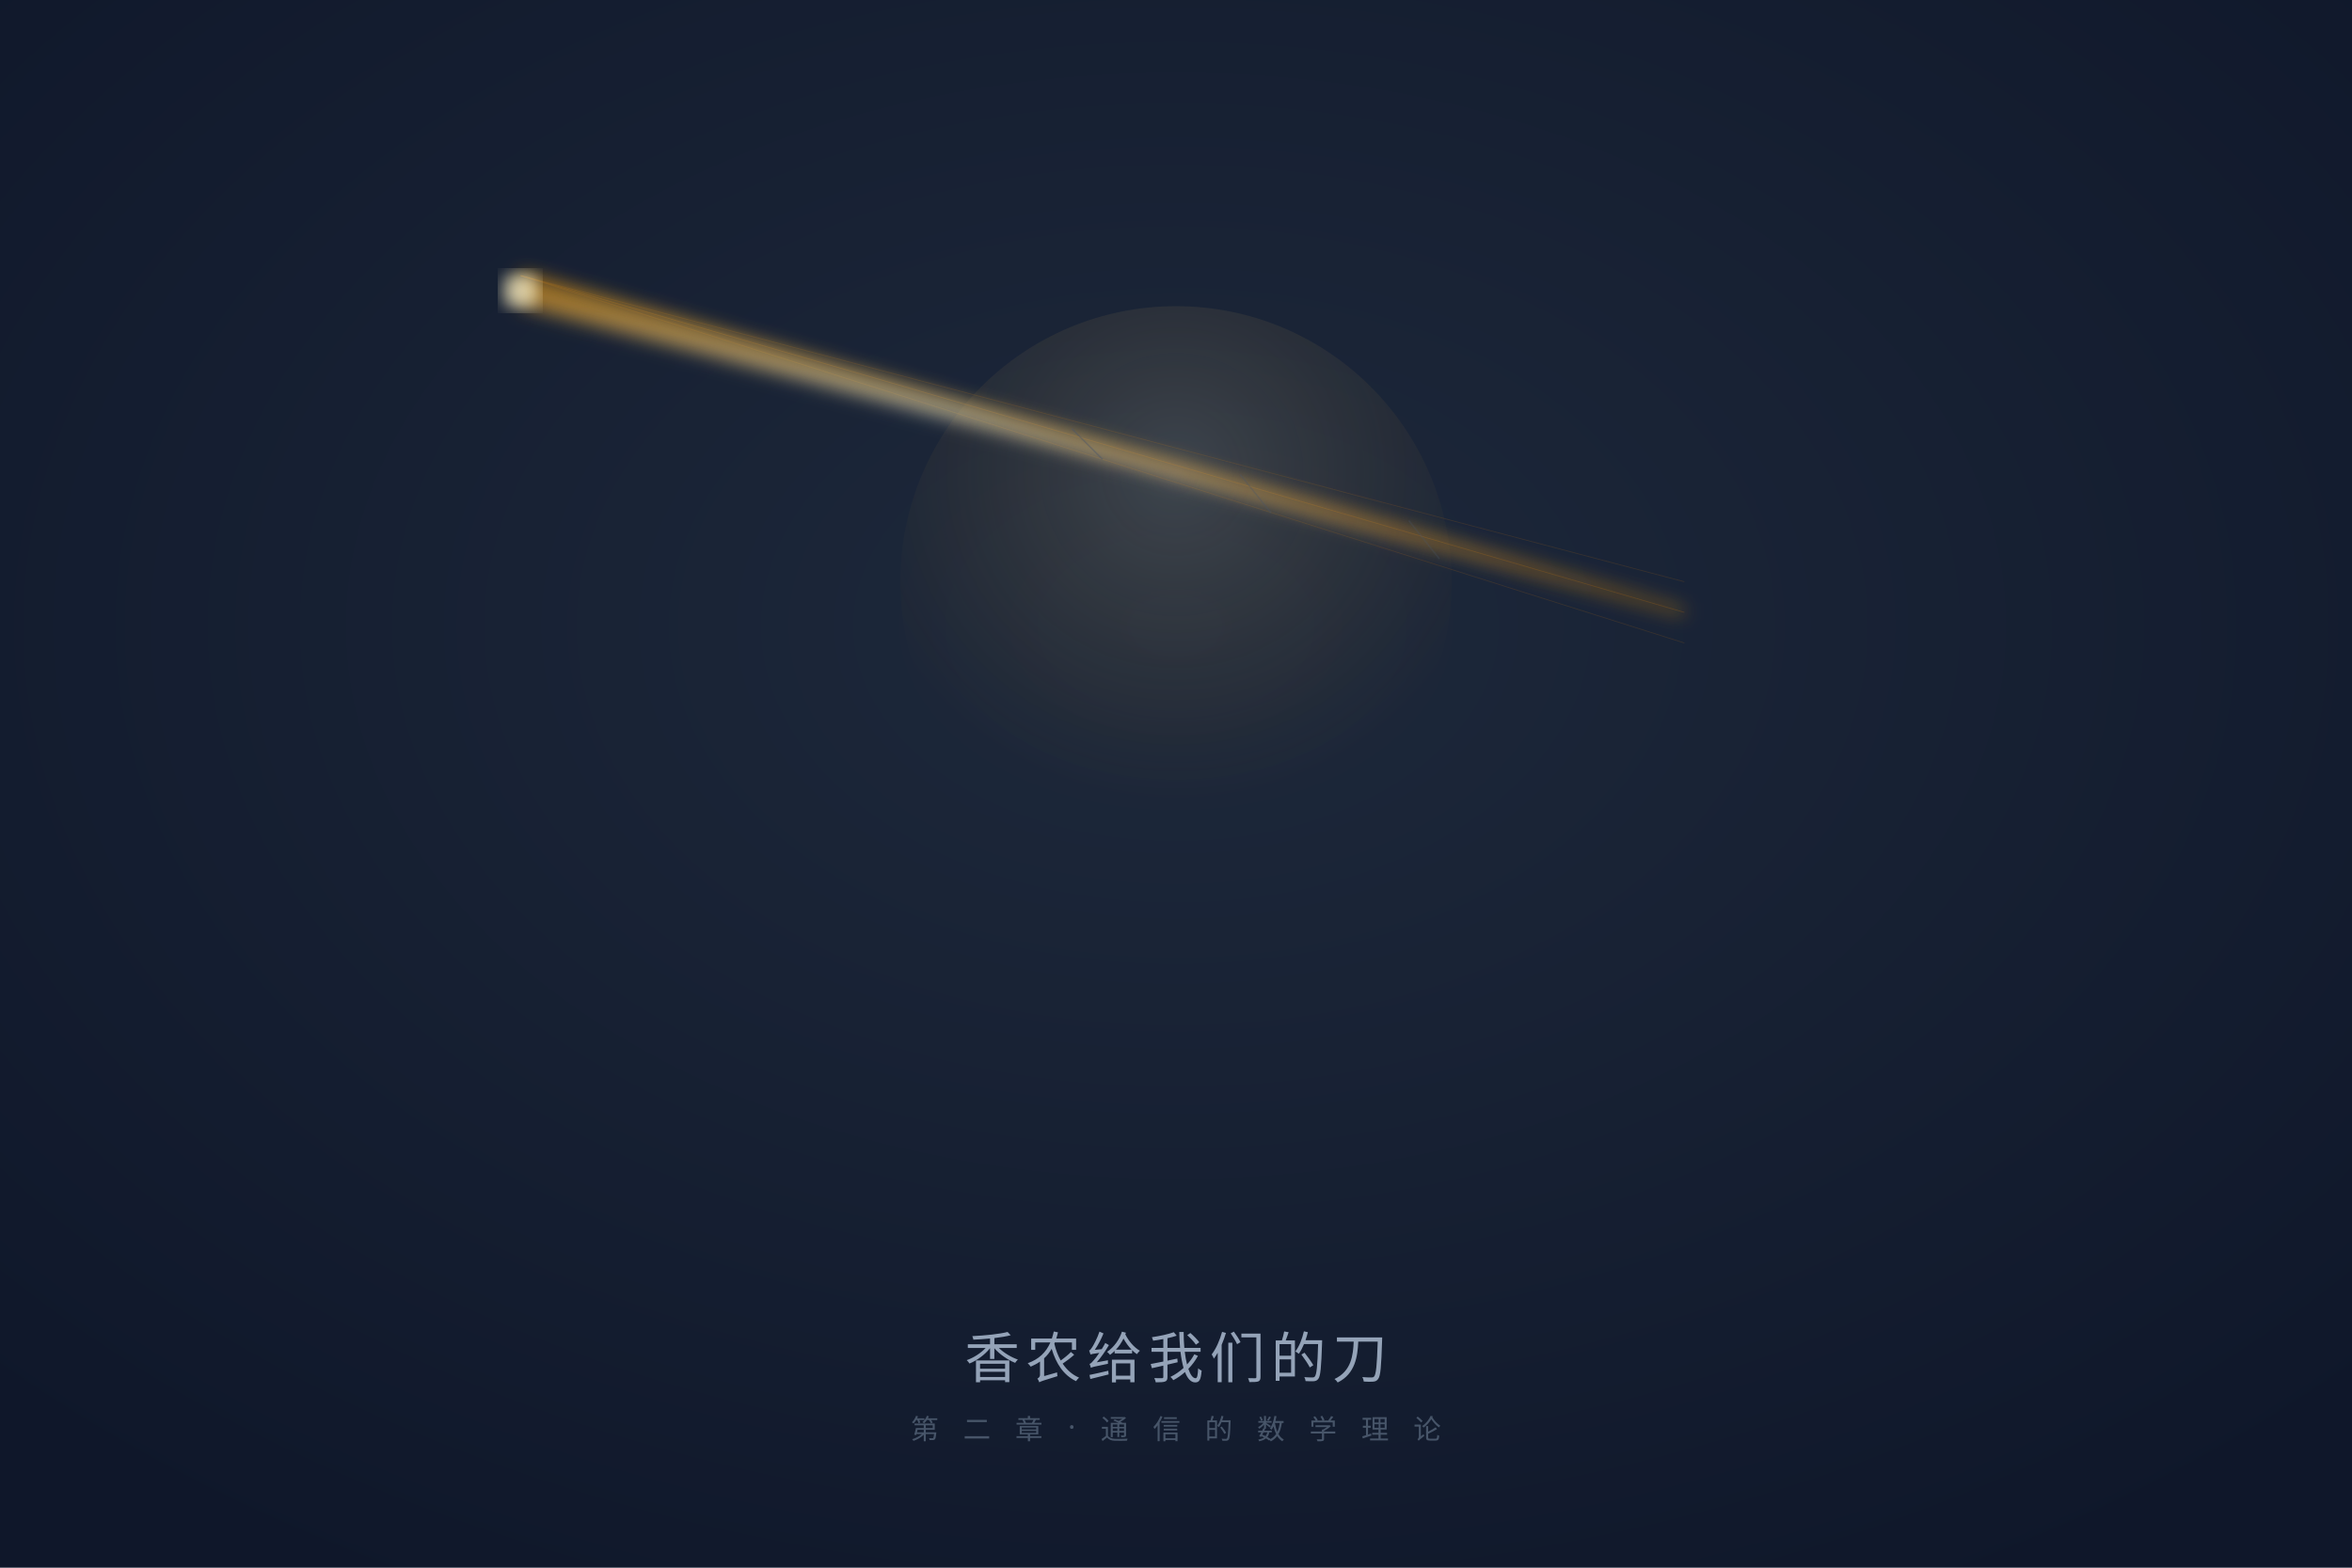
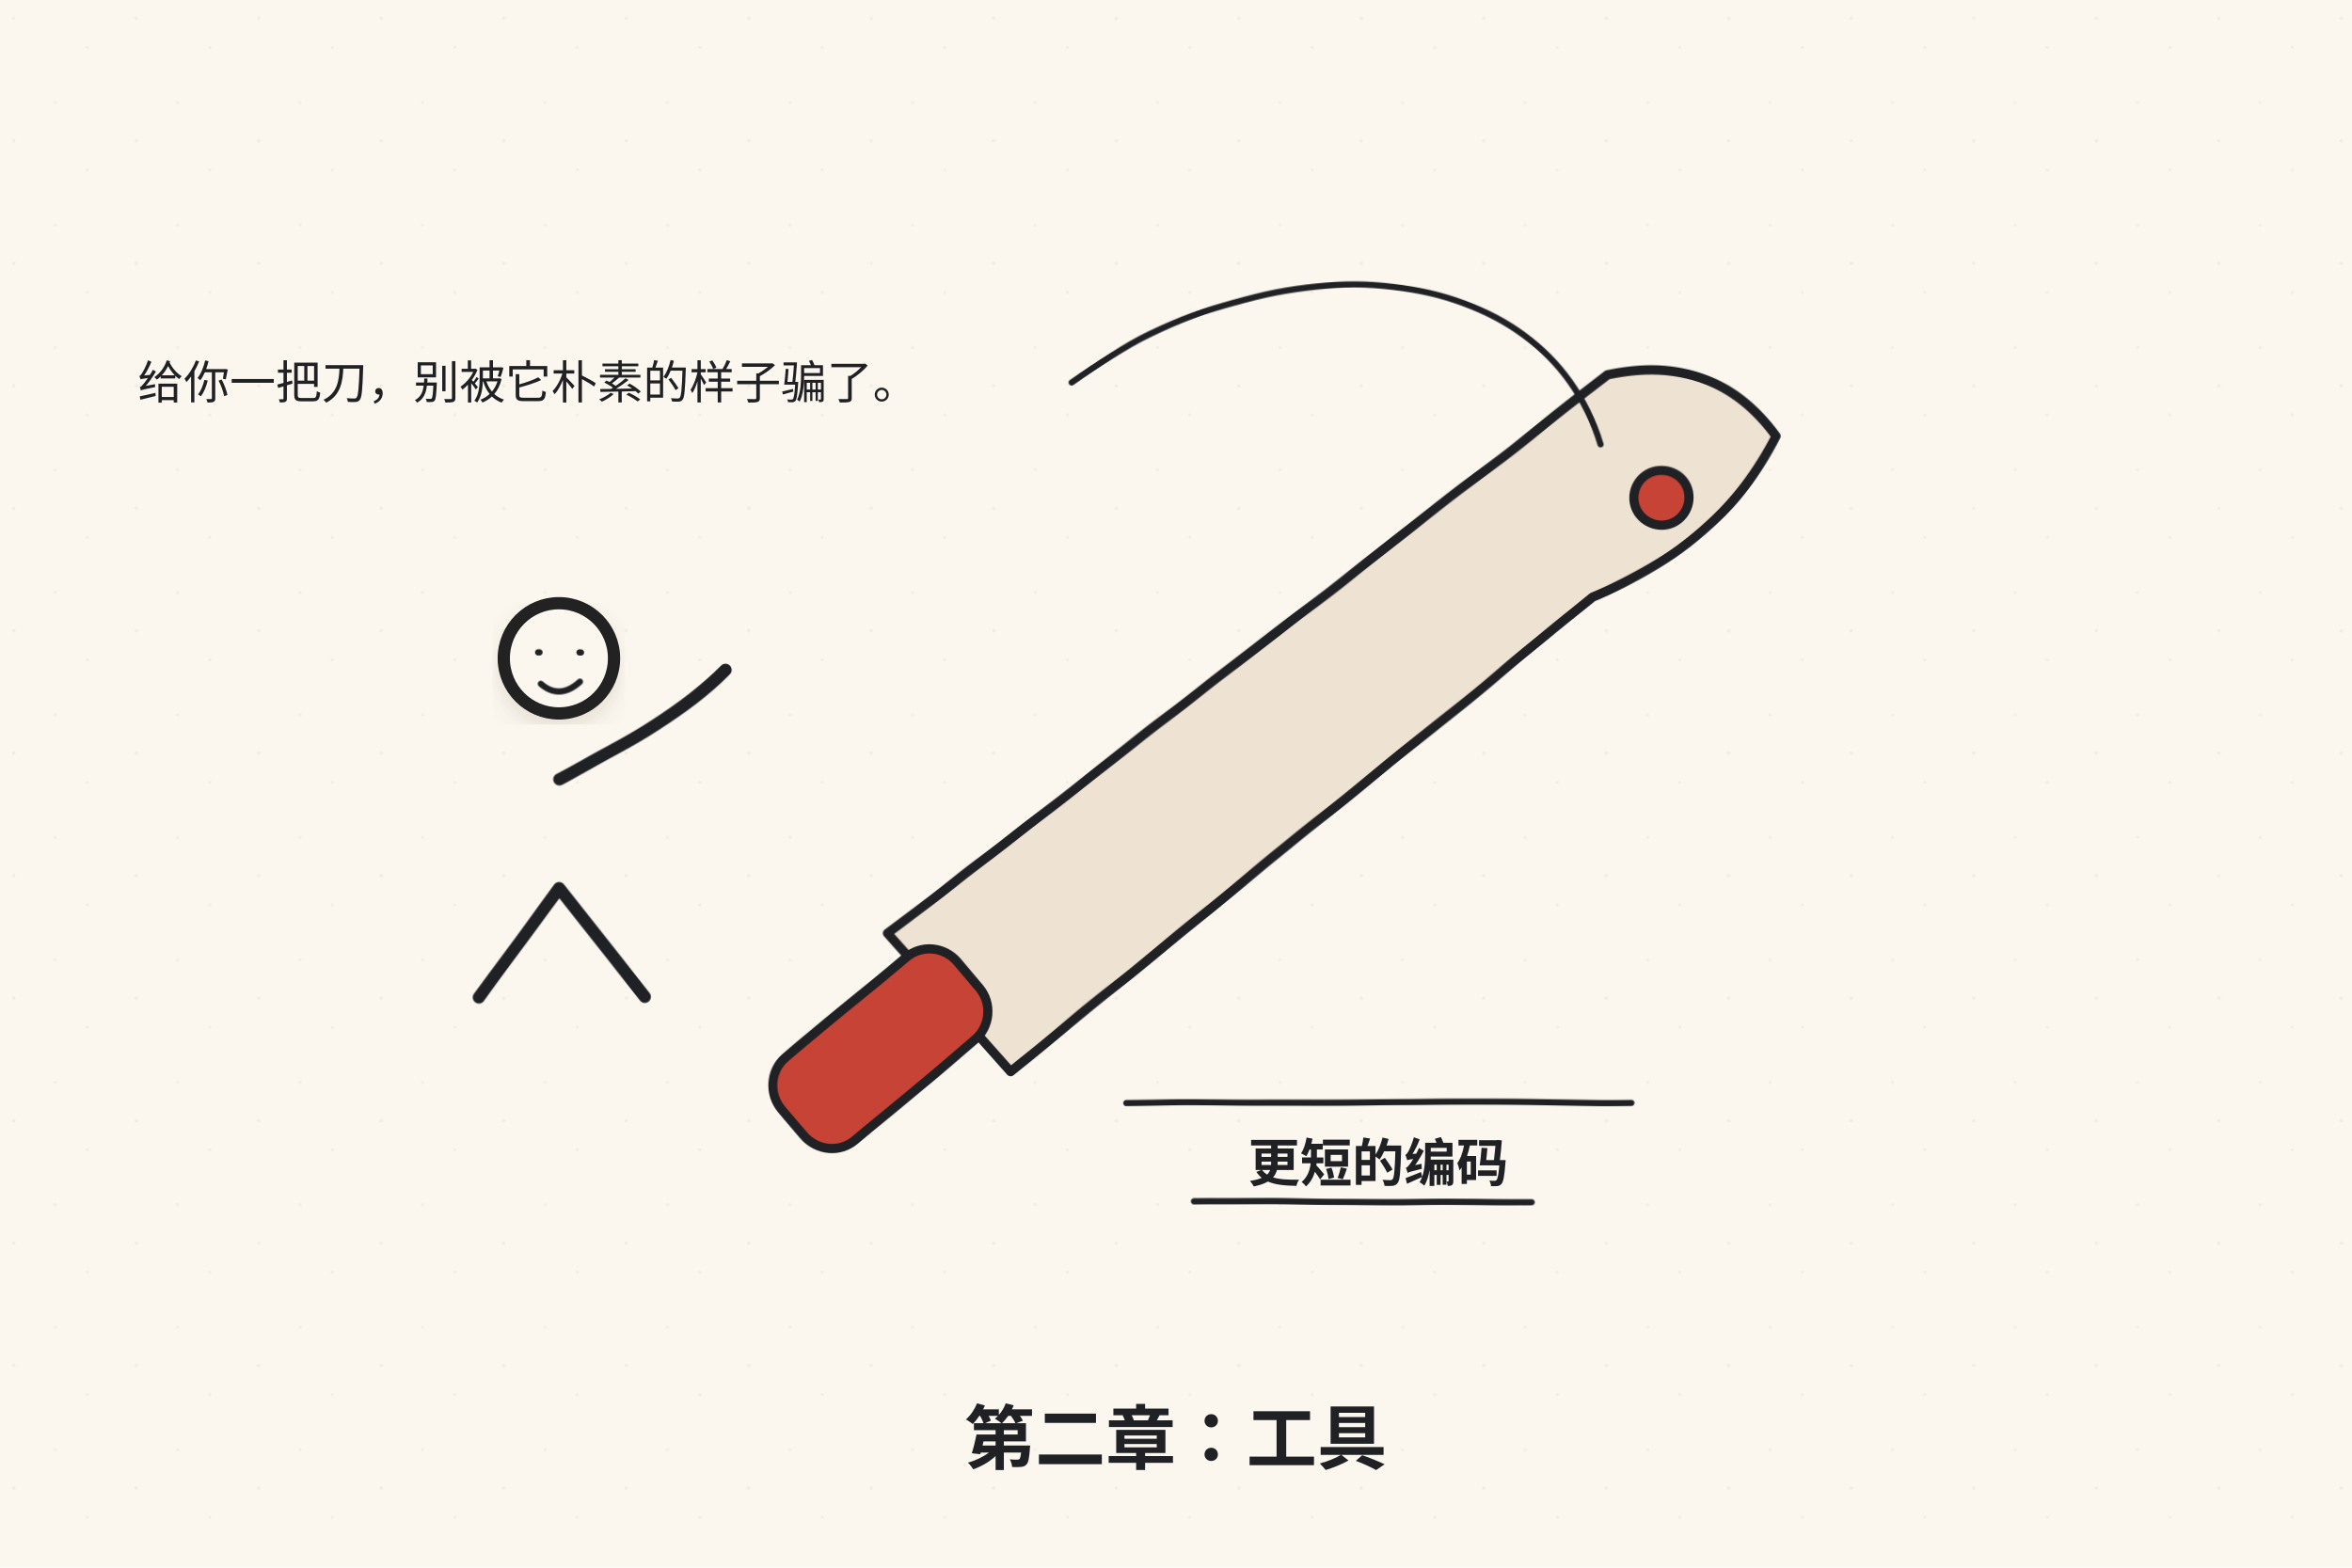
- <svg xmlns="http://www.w3.org/2000/svg" width="1536" height="1024" viewBox="0 0 1536 1024" role="img" aria-label="香农的刀">
+ <svg xmlns="http://www.w3.org/2000/svg" width="1536" height="1024" viewBox="0 0 1536 1024" role="img" aria-labelledby="title desc">
  <defs>
-     <radialGradient id="bg" cx="50%" cy="40%" r="70%">
-       <stop offset="0%" stop-color="#1e293b" />
-       <stop offset="100%" stop-color="#0f172a" />
-     </radialGradient>
-     <linearGradient id="blade" x1="0" y1="0" x2="0" y2="1">
-       <stop offset="0%" stop-color="#f59e0b" />
-       <stop offset="40%" stop-color="#fef3c7" />
-       <stop offset="100%" stop-color="#d97706" />
-     </linearGradient>
-     <radialGradient id="bladeGlow" cx="50%" cy="30%" r="60%">
-       <stop offset="0%" stop-color="#fef3c7" stop-opacity="0.15" />
-       <stop offset="100%" stop-color="#f59e0b" stop-opacity="0" />
-     </radialGradient>
-     <filter id="bladeGlowFilter">
-       <feGaussianBlur stdDeviation="6" />
+     <filter id="wobble">
+       <feTurbulence type="fractalNoise" baseFrequency="0.012" numOctaves="2" seed="7" />
+       <feDisplacementMap in="SourceGraphic" scale="1.8" />
    </filter>
+     <filter id="softShadow">
+       <feDropShadow dx="0" dy="7" stdDeviation="7" flood-color="#6b5a44" flood-opacity="0.15" />
+     </filter>
+     <pattern id="paperGrain" width="80" height="80" patternUnits="userSpaceOnUse">
+       <circle cx="9" cy="12" r="1.2" fill="#dccdb8" opacity=".25" />
+       <circle cx="57" cy="31" r="1" fill="#dccdb8" opacity=".25" />
+       <circle cx="36" cy="67" r="1.1" fill="#dccdb8" opacity=".22" />
+     </pattern>
+     <style>.ink{fill:none;stroke:#202124;stroke-width:8;stroke-linecap:round;stroke-linejoin:round;filter:url(#wobble)}.thin{fill:none;stroke:#202124;stroke-width:4;stroke-linecap:round;stroke-linejoin:round;filter:url(#wobble)}.red{fill:none;stroke:#c74335;stroke-width:8;stroke-linecap:round;stroke-linejoin:round;filter:url(#wobble)}.fillPaper{fill:#fbf7ef;stroke:#202124;stroke-width:8;stroke-linecap:round;stroke-linejoin:round;filter:url(#softShadow)}.wash{fill:#eee3d3;stroke:#202124;stroke-width:6;stroke-linecap:round;stroke-linejoin:round;filter:url(#wobble)}.redFill{fill:#c74335;stroke:#202124;stroke-width:6;stroke-linecap:round;stroke-linejoin:round;filter:url(#wobble)}.blueFill{fill:#3e6f8f;stroke:#202124;stroke-width:6;stroke-linecap:round;stroke-linejoin:round;filter:url(#wobble)}.greenFill{fill:#5f7f53;stroke:#202124;stroke-width:6;stroke-linecap:round;stroke-linejoin:round;filter:url(#wobble)}.goldFill{fill:#b88a36;stroke:#202124;stroke-width:6;stroke-linecap:round;stroke-linejoin:round;filter:url(#wobble)}text{font-family:Arial,'Microsoft YaHei',sans-serif;fill:#202124;dominant-baseline:middle}.caption{font-size:30px}.small{font-size:24px}.label{font-size:34px;font-weight:700}.title{font-size:46px;font-weight:700}</style>
  </defs>
-   <rect width="1536" height="1024" fill="url(#bg)" />
-   <circle cx="768" cy="380" r="180" fill="url(#bladeGlow)" />
-   <line x1="340" y1="180" x2="1100" y2="400" stroke="#d97706" stroke-width="0.5" opacity="0.2" />
-   <line x1="340" y1="180" x2="1100" y2="420" stroke="#d97706" stroke-width="0.5" opacity="0.15" />
-   <line x1="340" y1="180" x2="1100" y2="380" stroke="#d97706" stroke-width="0.5" opacity="0.15" />
-   <path d="M340 180 L1100 400 L1100 400 L340 200 Z" fill="url(#blade)" opacity="0.6" filter="url(#bladeGlowFilter)" />
-   <path d="M340 180 L1100 400" stroke="#f59e0b" stroke-width="2" filter="url(#bladeGlowFilter)" />
-   <circle cx="340" cy="190" r="12" fill="#fef3c7" opacity="0.8" filter="url(#bladeGlowFilter)" />
-   <line x1="700" y1="280" x2="720" y2="300" stroke="#475569" stroke-width="1" opacity="0.4" />
-   <line x1="810" y1="310" x2="830" y2="335" stroke="#475569" stroke-width="1" opacity="0.3" />
-   <line x1="920" y1="340" x2="940" y2="365" stroke="#475569" stroke-width="1" opacity="0.25" />
-   <text x="768" y="900" text-anchor="middle" font-family="'Noto Serif SC', 'Songti SC', serif" font-size="36" fill="#94a3b8" letter-spacing="4">香农给我们的刀</text>
-   <text x="768" y="940" text-anchor="middle" font-family="'Noto Serif SC', 'Songti SC', serif" font-size="18" fill="#475569" letter-spacing="6">第 二 章 · 通 信 的 数 学 理 论</text>
+   <rect width="1536" height="1024" fill="#fbf7ef" />
+   <rect width="1536" height="1024" fill="url(#paperGrain)" />
+   <g>
+     <circle class="fillPaper" cx="365" cy="430" r="36" />
+     <path class="thin" d="M351.5 426.25 h1 M378.5 426.25 h1 M353 446.5 Q365 457 378.5 445" />
+     <path class="ink" d="M365 467.5 v112.5" />
+     <path class="ink" d="M365 508.75 C413.75 482.5 447.5 463.75 473.75 437.5" />
+     <path class="ink" d="M365 580 l-52.5 71.25 M365 580 l56.25 71.25" />
+     <path class="wash" d="M580 610 L1050 245 Q1120 230 1160 285 Q1125 355 1040 390 L660 700 Z" />
+     <rect class="redFill" x="500" y="650" width="150" height="70" rx="24" transform="rotate(-40 575 685)" />
+     <path class="thin" d="M700 250 C835 150 1010 170 1045 290" />
+     <path class="thin" d="M735 720 h330 M780 785 h220" />
+     <text x="900" y="760" class="label" text-anchor="middle">更短的编码</text>
+     <circle class="redFill" cx="1085" cy="325" r="18" />
+     <text x="345" y="250" class="caption" text-anchor="middle">给你一把刀，别被它朴素的样子骗了。</text>
+   </g>
+   <text x="768" y="940" class="title" text-anchor="middle">第二章：工具</text>
</svg>
